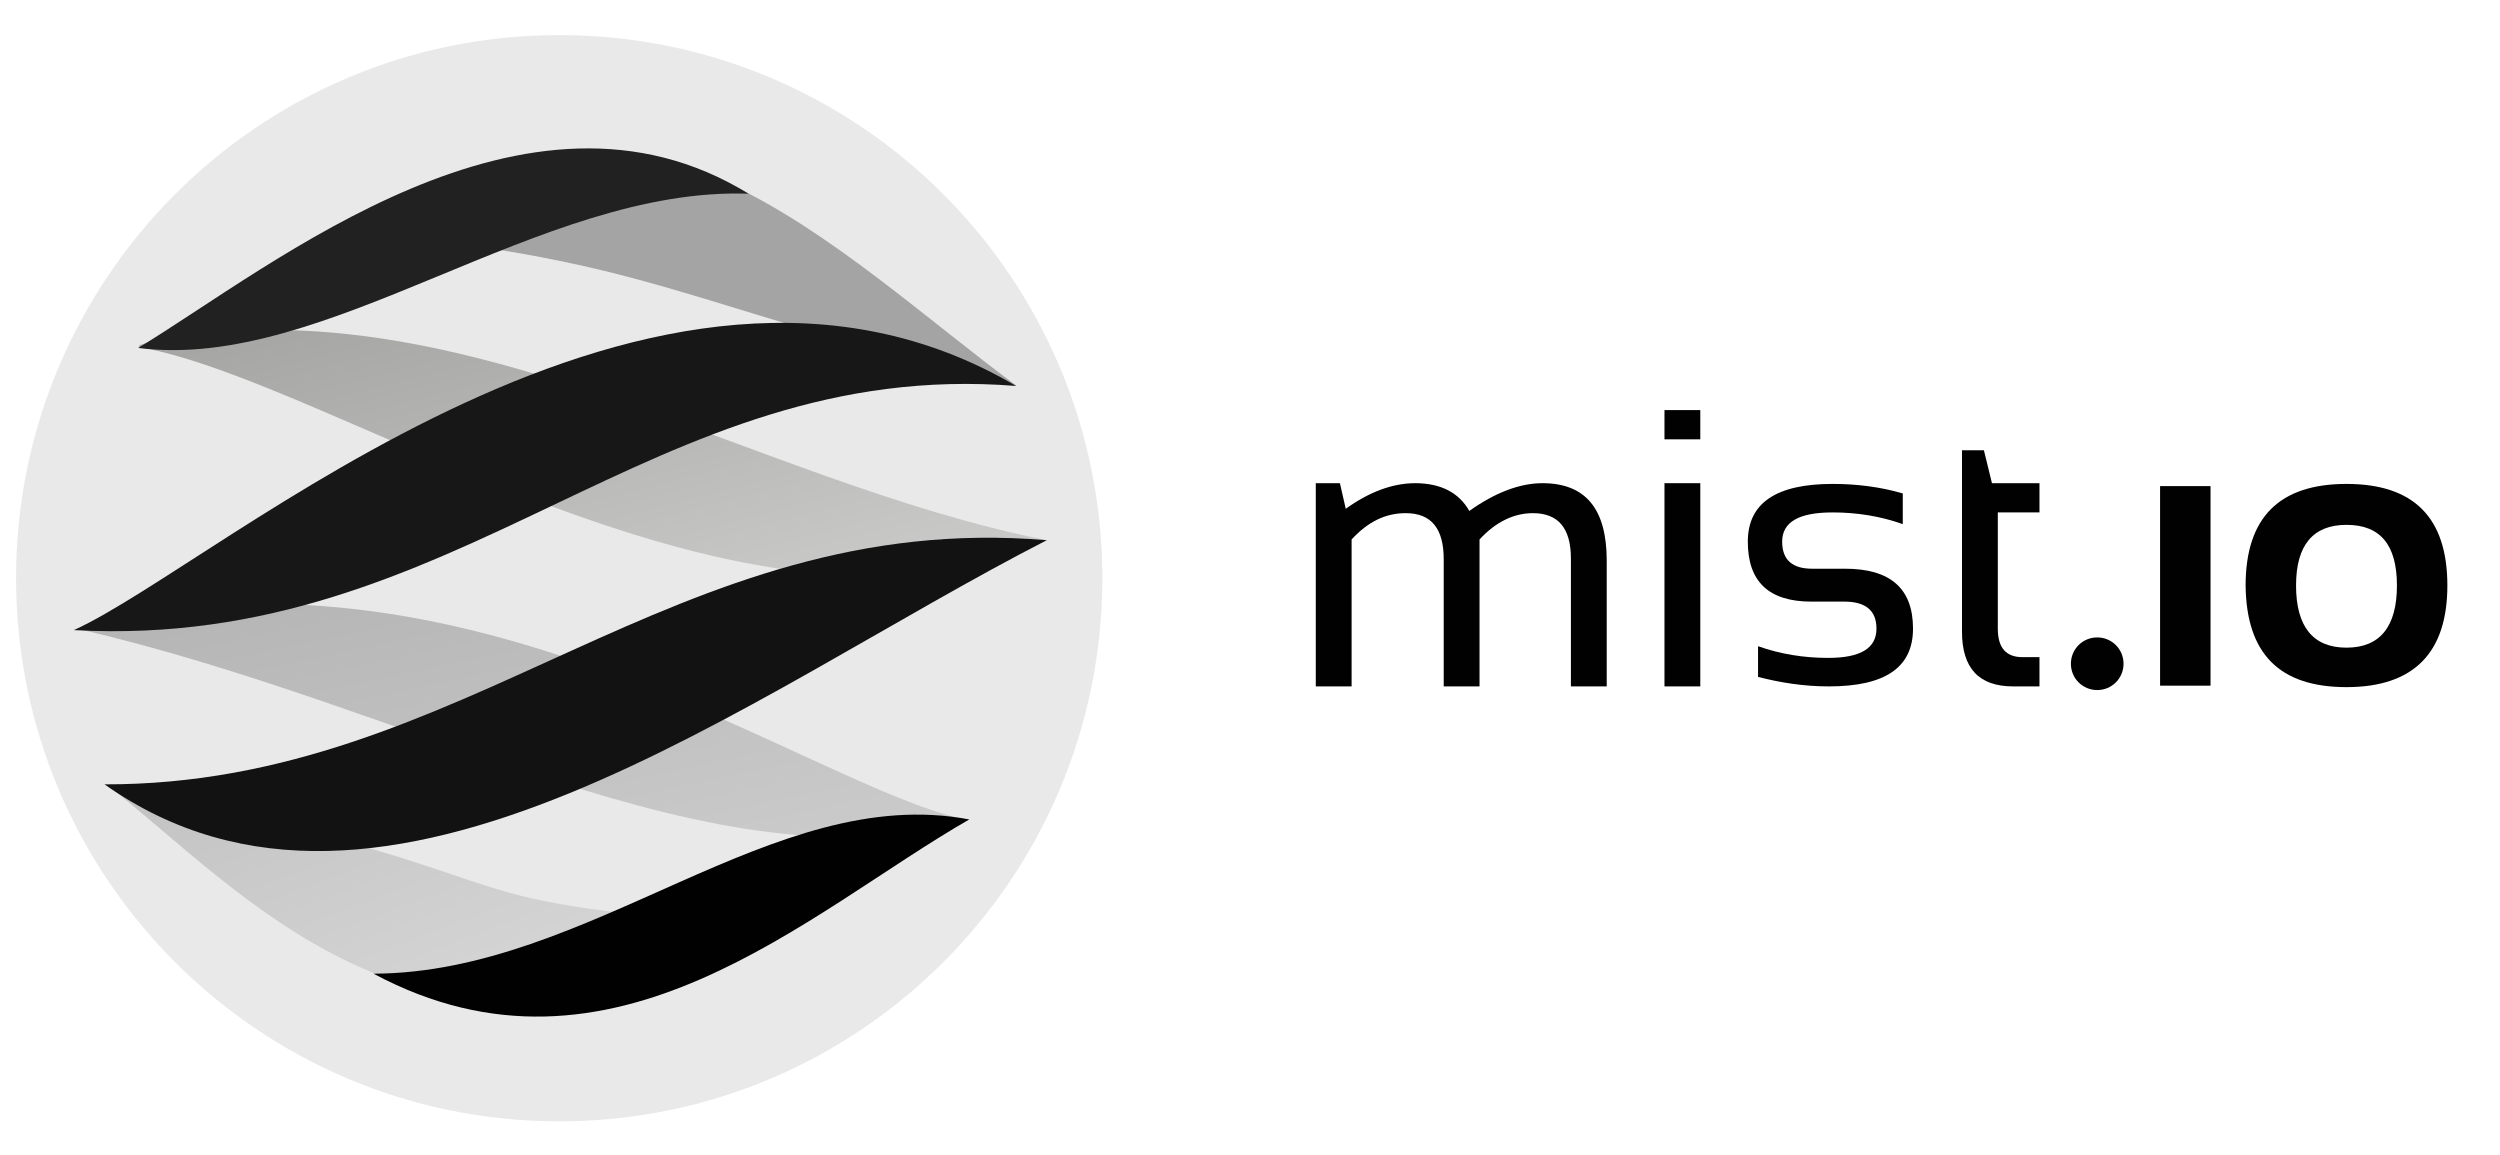
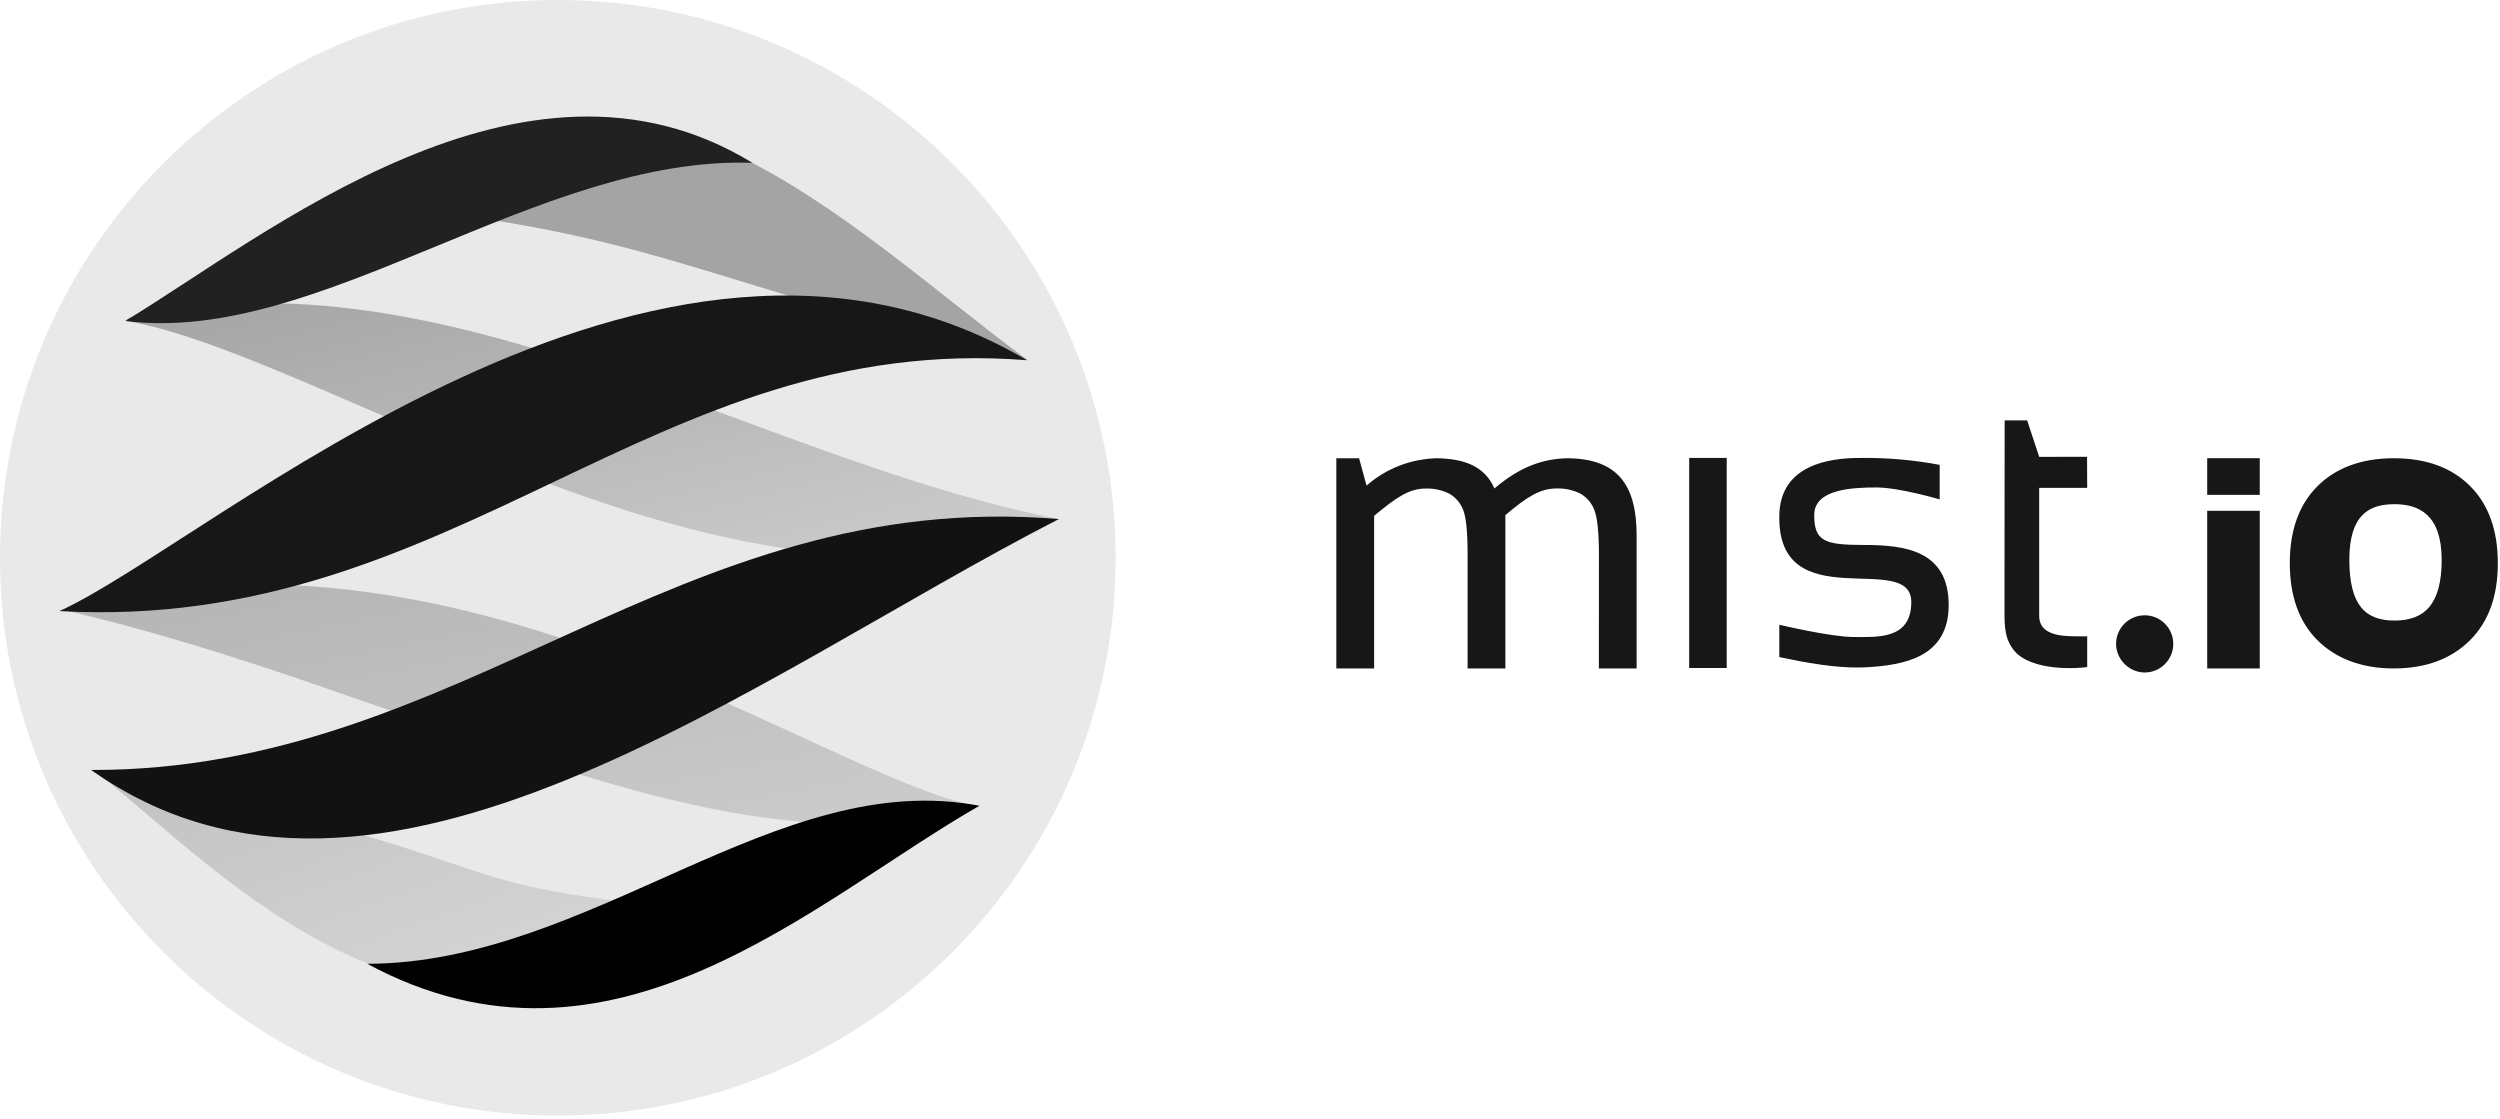
- <svg xmlns="http://www.w3.org/2000/svg" version="1.1" id="Layer_1" x="0px" y="0px" width="342px" height="158px" viewBox="0 0 342 158" enable-background="new 0 0 342 158" xml:space="preserve">
-   <circle id="Oval-135" fill="#E9E9E9" cx="76.5" cy="79.1" r="74.3">
- </circle>
-   <linearGradient id="Rectangle-231-Copy-7_1_" gradientUnits="userSpaceOnUse" x1="-133.311" y1="468.413" x2="-135.04" y2="470.063" gradientTransform="matrix(126.5641 0 0 -45.0338 17100.219 21275.973)">
-     <stop offset="0" style="stop-color:#FFFFFF" />
-     <stop offset="1" style="stop-color:#C2C1C1" />
-   </linearGradient>
-   <path id="Rectangle-231-Copy-7" fill="url(#Rectangle-231-Copy-7_1_)" d="M98.8,126.2  c-43.1-3.5-21.9-5.9-84-18.7C31.9,120.7,59.7,153.4,98.8,126.2L98.8,126.2z" />
-   <linearGradient id="Rectangle-231-Copy-9_1_" gradientUnits="userSpaceOnUse" x1="-133.932" y1="482.315" x2="-135.345" y2="480.814" gradientTransform="matrix(185.318 0 0 50.7327 25099.566 -24348.922)">
-     <stop offset="0" style="stop-color:#FFFFFF" />
-     <stop offset="1" style="stop-color:#A2A2A1" />
-   </linearGradient>
-   <path id="Rectangle-231-Copy-9" fill="url(#Rectangle-231-Copy-9_1_)" d="M143.2,73.9  c-40.9-8.1-81-36-123.1-27c-0.6,0.2-1.3,0.3-1,0.6C46,52.2,102.4,92.5,143.2,73.9z" />
-   <linearGradient id="Rectangle-231-Copy-10_1_" gradientUnits="userSpaceOnUse" x1="-133.523" y1="482.805" x2="-135.254" y2="480.603" gradientTransform="matrix(185.4238 0 0 49.7018 25099.185 -23807.094)">
-     <stop offset="0" style="stop-color:#FFFFFF" />
-     <stop offset="1" style="stop-color:#B3B3B3" />
-   </linearGradient>
-   <path id="Rectangle-231-Copy-10" fill="url(#Rectangle-231-Copy-10_1_)" d="M132,112.1  C110.5,107.5,63.4,71.6,10.5,86C56.8,96.6,98.5,122.4,132,112.1z" />
-   <path id="Rectangle-231-Copy-8" fill="#A4A4A4" d="M139.1,52.8C115.2,35.2,85.2,3.4,57.8,32.7  C91.2,36.8,95.6,42.3,139.1,52.8z" />
-   <path id="Rectangle-231-Copy-2" fill="#121212" d="M14.3,107.3c49.5,0.1,77.8-37.7,128.9-33.4  C102.4,94.8,52.5,134.3,14.3,107.3z" />
-   <path id="Rectangle-231-Copy-4" fill="#171717" d="M139,52.8C89.1,48.8,63.1,89.1,10.1,86.2  C30.2,77.1,89.5,23.6,139,52.8z" />
-   <path id="Rectangle-231-Copy-5" fill="#212121" d="M102.4,26.5c-28.6-1-57.7,24.4-83.5,21.1  C37.5,36.3,72,7.8,102.4,26.5z" />
-   <path id="Rectangle-231-Copy-6" fill="#010101" d="M51.1,133.2c29.7-0.1,54.6-26.2,81.5-21.1  C110.6,124.7,83.8,150.7,51.1,133.2z" />
-   <path fill="#010101" d="M290.5,90.8c0-2-1.6-3.6-3.6-3.6c-2,0-3.6,1.6-3.6,3.6c0,2,1.6,3.6,3.6,3.6  C288.9,94.4,290.5,92.8,290.5,90.8z" />
-   <path fill="#010101" d="M180,93.9V66.1h3.3l0.8,3.5c3.2-2.3,6.4-3.5,9.5-3.5c3.5,0,6,1.3,7.4,3.8c3.5-2.5,6.9-3.8,10-3.8  c5.9,0,8.8,3.5,8.8,10.6v17.2h-4.9V76.4c0-4.1-1.7-6.2-5.2-6.2c-2.6,0-5.1,1.2-7.3,3.6v20.1h-4.9V76.5c0-4.2-1.7-6.3-5.2-6.3  c-2.8,0-5.2,1.2-7.4,3.6v20.1L180,93.9L180,93.9z" />
-   <path fill="#010101" d="M232.6,56.1v4h-4.9v-4H232.6z M232.6,66.1v27.8h-4.9V66.1H232.6z" />
-   <path fill="#010101" d="M240.5,92.6v-4.2c3.1,1.1,6.3,1.6,9.6,1.6c4.4,0,6.6-1.3,6.6-4c0-2.5-1.5-3.7-4.4-3.7h-4.5  c-5.8,0-8.7-2.7-8.7-8.2c0-5.3,3.9-7.9,11.6-7.9c3.3,0,6.5,0.4,9.6,1.3v4.2c-3.1-1.1-6.3-1.6-9.6-1.6c-4.6,0-6.9,1.3-6.9,4  c0,2.5,1.4,3.7,4.1,3.7h4.5c6.2,0,9.3,2.7,9.3,8.2c0,5.3-3.8,7.9-11.5,7.9C246.8,93.9,243.6,93.4,240.5,92.6z" />
-   <path fill="#010101" d="M268.3,61.6h3.1l1.1,4.5h6.5v4h-5.7V86c0,2.6,1.1,3.9,3.4,3.9h2.3v4h-3.6c-4.7,0-7-2.5-7-7.5V61.6  L268.3,61.6z" />
-   <rect x="295.5" y="66.5" fill="#010101" width="6.9" height="27.3" />
-   <path fill="#010101" d="M307.2,80.1c0-9.3,4.6-13.9,13.8-13.9c9.2,0,13.8,4.6,13.8,13.9c0,9.2-4.6,13.9-13.8,13.9  C311.8,94,307.3,89.4,307.2,80.1z M321,88.6c4.6,0,6.9-2.9,6.9-8.5c0-5.6-2.3-8.3-6.9-8.3c-4.6,0-6.9,2.8-6.9,8.3  C314.1,85.7,316.4,88.6,321,88.6z" />
+ <svg xmlns="http://www.w3.org/2000/svg" width="333px" height="149px" viewBox="0 0 333 149" version="1.1">
+   <defs>
+     <linearGradient x1="254.436%" y1="260.343%" x2="-6.217%" y2="5.884%" id="linearGradient-1">
+       <stop stop-color="#FFFFFF" offset="0%" />
+       <stop stop-color="#C2C1C1" offset="100%" />
+     </linearGradient>
+     <linearGradient x1="209.811%" y1="218.616%" x2="-0.673%" y2="-7.711%" id="linearGradient-2">
+       <stop stop-color="#FFFFFF" offset="0%" />
+       <stop stop-color="#A2A2A1" offset="100%" />
+     </linearGradient>
+     <linearGradient x1="272.776%" y1="330.89%" x2="8.698%" y2="-12.122%" id="linearGradient-3">
+       <stop stop-color="#FFFFFF" offset="0%" />
+       <stop stop-color="#B3B3B3" offset="100%" />
+     </linearGradient>
+   </defs>
+   <g id="Page-1" stroke="none" stroke-width="1" fill="none" fill-rule="evenodd">
+     <g id="logo-black">
+       <path d="M212.977,73.813 C212.967,70.797 212.764,68.949 212.363,67.931 C212.024,67.01 211.364,66.237 210.501,65.749 C209.517,65.26 208.422,65.025 207.321,65.065 C205.126,65.065 203.365,66.196 200.516,68.616 L200.516,71.899 L200.516,89.038 L195.484,89.038 L195.484,73.813 C195.484,70.798 195.279,68.814 194.87,67.862 C194.522,66.969 193.871,66.223 193.028,65.749 C192.059,65.268 190.982,65.035 189.897,65.075 C187.612,65.075 185.871,66.364 183.033,68.705 L183.033,89.038 L178,89.038 L178,61.038 L181.028,61.038 L182.026,64.688 C184.592,62.41 187.913,61.133 191.367,61.038 C195.061,61.098 197.758,62.089 199.057,65.065 C202.54,62.089 205.65,61.098 208.79,61.038 C215.413,61.098 218,64.51 218,71.343 L218,89.038 L212.967,89.038 L212.977,73.813 Z M294,65.918 L294,68.038 L301,68.038 L301,65.918 L294,65.918 Z M225,88.978 L225,60.995 L230,60.995 L230,88.978 L225,88.978 Z M267.019,56 L270.02,56 L271.62,60.852 L277.995,60.847 L278.015,64.98 L271.62,64.985 L271.62,82.002 C271.62,85.008 275.385,84.756 278.015,84.756 L278.015,88.85 C277.126,89.013 270.525,89.557 268.196,86.552 C267.392,85.515 267,84.334 267,82.002 C267,79.67 267,78.307 267,77.025 L267.019,56 Z M237.005,83.215 C237.005,83.215 243.845,84.851 246.965,84.851 C250.085,84.851 254.585,85.191 254.585,80.191 C254.585,73.191 236.675,82.511 237.005,68.581 C237.165,61.921 243.635,61.001 247.685,61.001 C251.266,60.946 254.845,61.254 258.365,61.921 L258.365,66.521 C258.365,66.521 253.005,64.931 249.935,64.931 C246.865,64.931 241.655,65.111 241.655,68.591 C241.655,72.071 242.975,72.591 248.285,72.591 C253.595,72.591 259.565,73.251 259.565,80.591 C259.565,87.591 253.565,88.591 248.615,88.881 C244.655,89.091 240.325,88.215 237.005,87.525 L237.005,83.215 Z M301,89.036 L294,89.036 L294,61.036 L301,61.036 L301,89.036 Z M305,75.01 C305,70.653 306.22,67.245 308.66,64.784 C311.11,62.329 314.534,61.038 318.85,61.038 C323.26,61.038 326.63,62.329 329.06,64.784 C331.49,67.238 332.71,70.65 332.71,75.02 C332.71,79.39 331.49,82.772 329.06,85.226 C326.63,87.681 323.258,89.038 318.85,89.038 C314.46,89.038 311.05,87.661 308.62,85.216 C306.213,82.769 305,79.367 305,75.01 Z M318.95,82.658 C322.88,82.658 325.23,80.578 325.23,74.578 C325.23,68.578 322.23,67.158 318.95,67.158 C315.67,67.158 312.93,68.458 312.93,74.578 C312.95,80.578 315.02,82.658 318.95,82.658 Z M285.67,89.578 C287.774,89.578 289.48,87.872 289.48,85.768 C289.48,83.663 287.774,81.958 285.67,81.958 C283.566,81.958 281.86,83.663 281.86,85.768 C281.882,87.845 283.593,89.561 285.67,89.578 L285.67,89.578 Z" id="Shape" fill="#171717" />
+       <circle id="Oval" fill="#E9E9E9" cx="74.3" cy="74.3" r="74.3" />
+       <path d="M96.58,121.38 C53.52,117.88 74.65,115.47 12.58,102.69 C29.69,115.89 57.44,148.59 96.58,121.38 L96.58,121.38 Z" id="Shape" fill="url(#linearGradient-1)" />
+       <path d="M141.03,69.14 C100.09,61.06 60.03,33.14 17.97,42.14 C17.36,42.35 16.64,42.46 16.97,42.78 C43.8,47.44 100.22,87.69 141.03,69.14 Z" id="Shape" fill="url(#linearGradient-2)" />
+       <path d="M129.8,107.33 C108.28,102.69 61.15,66.81 8.33,81.23 C54.6,91.81 96.27,117.63 129.8,107.33 Z" id="Shape" fill="url(#linearGradient-3)" />
+       <path d="M136.92,47.99 C113.05,30.47 83.03,-1.33 55.61,27.92 C89.03,32.01 93.4,37.56 136.92,47.99 Z" id="Shape" fill="#A4A4A4" />
+       <path d="M12.14,102.56 C61.66,102.69 89.99,64.9 141.04,69.14 C100.22,90.07 50.28,129.56 12.14,102.56 Z" id="Shape" fill="#121212" />
+       <path d="M136.8,47.98 C86.9,44.06 60.9,84.31 7.91,81.4 C28.03,72.31 87.28,18.81 136.8,47.98 Z" id="Shape" fill="#171717" />
+       <path d="M100.22,21.69 C71.65,20.69 42.49,46.06 16.68,42.75 C35.28,31.52 69.8,3.06 100.22,21.69 Z" id="Shape" fill="#212121" />
+       <path d="M48.92,128.38 C78.65,128.31 103.49,102.14 130.46,107.33 C108.45,119.9 81.57,145.98 48.92,128.38 Z" id="Shape" fill="#010101" />
+     </g>
+   </g>
</svg>
